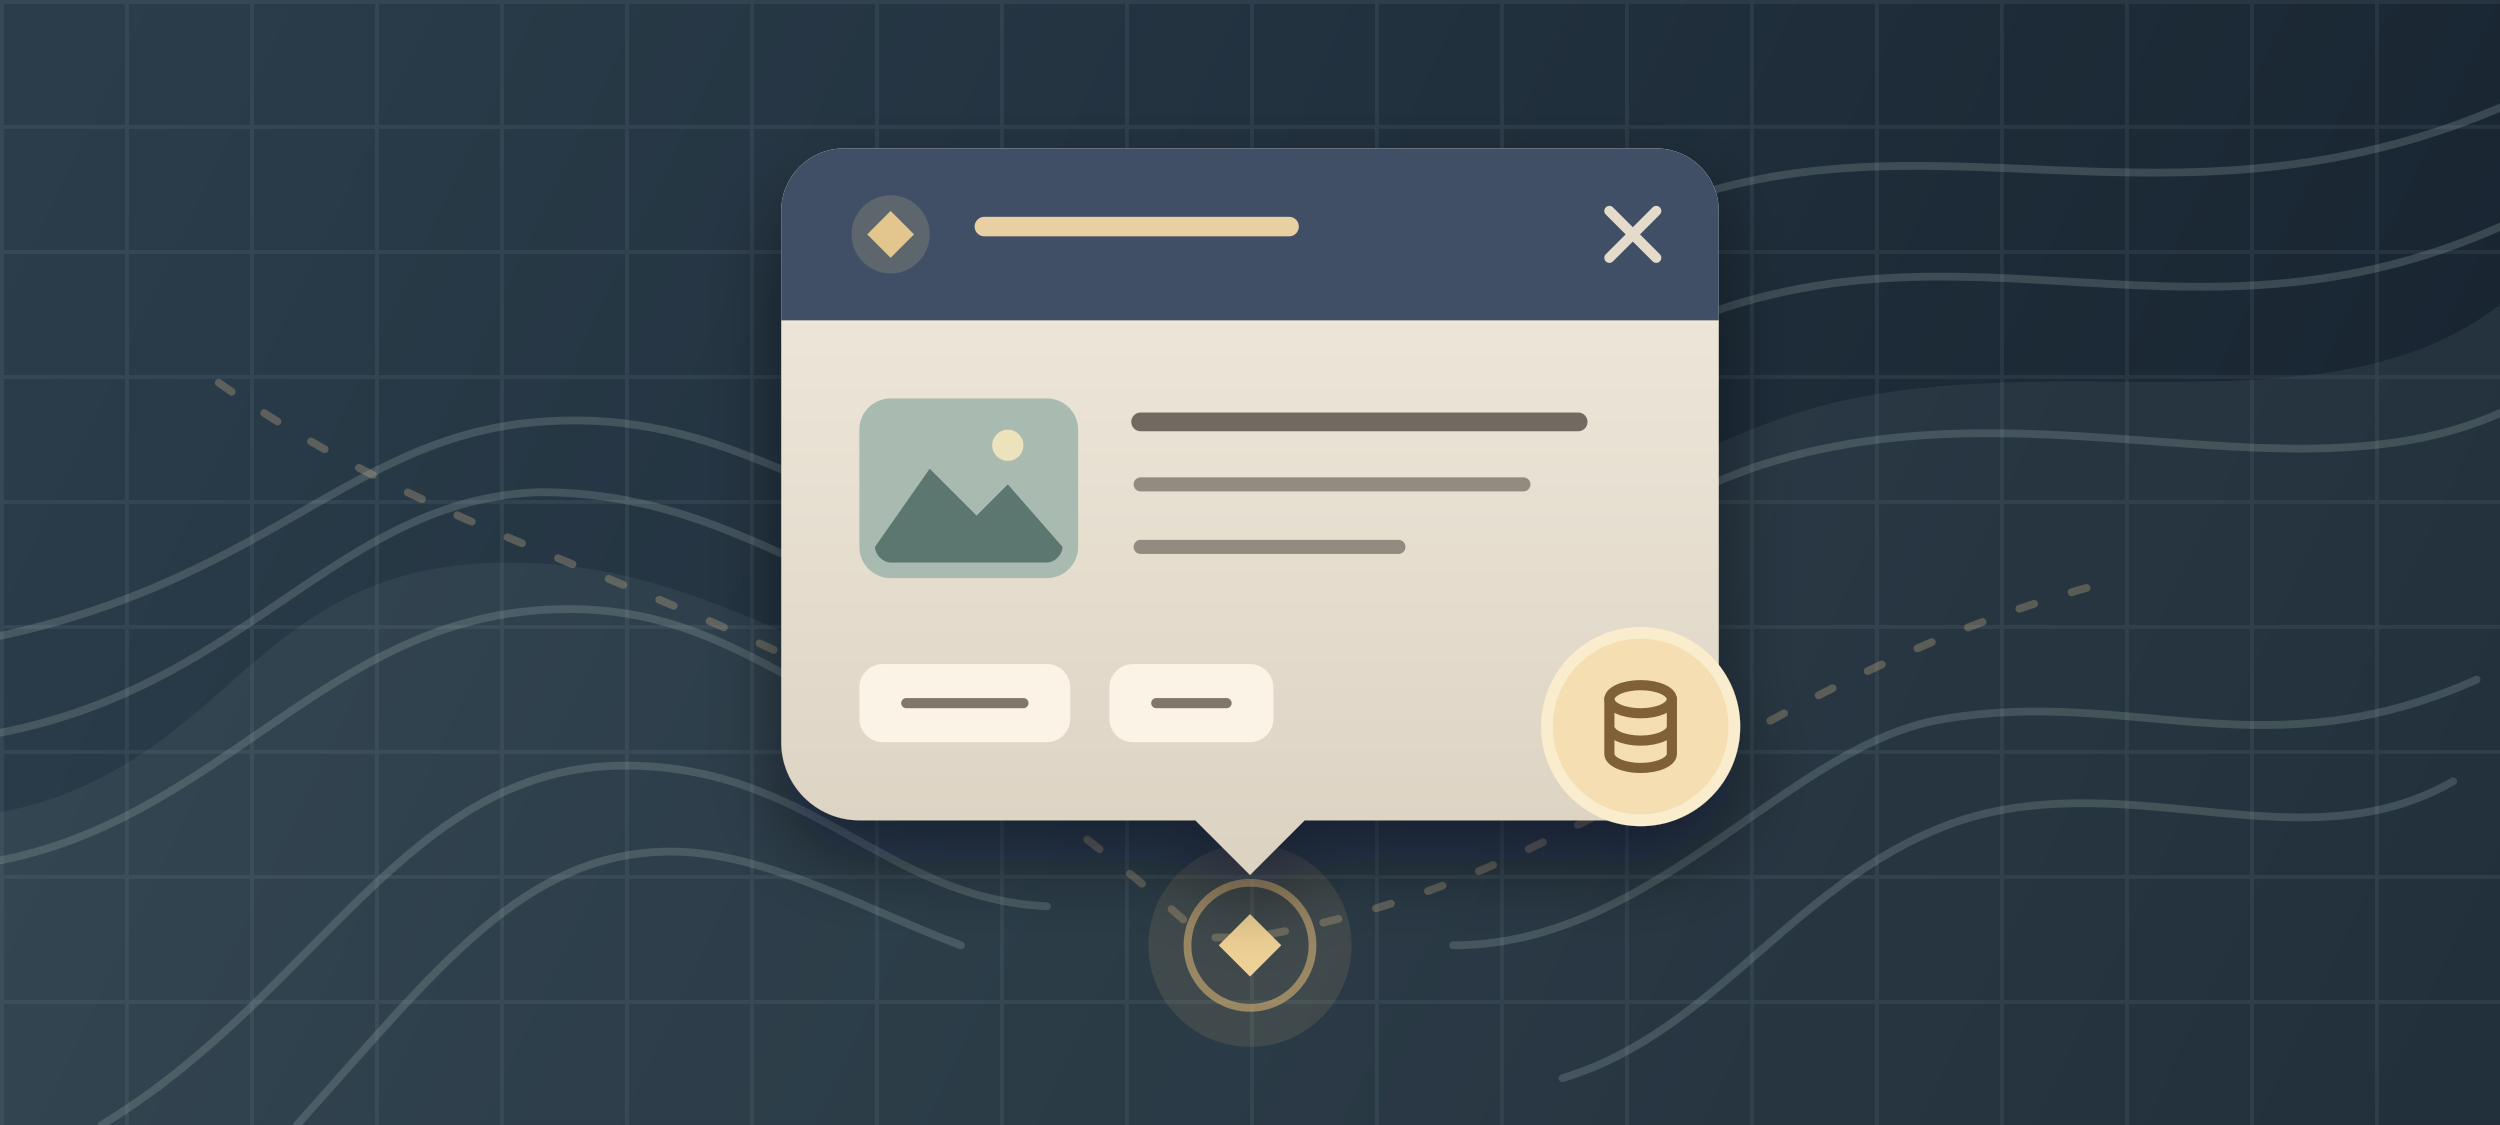
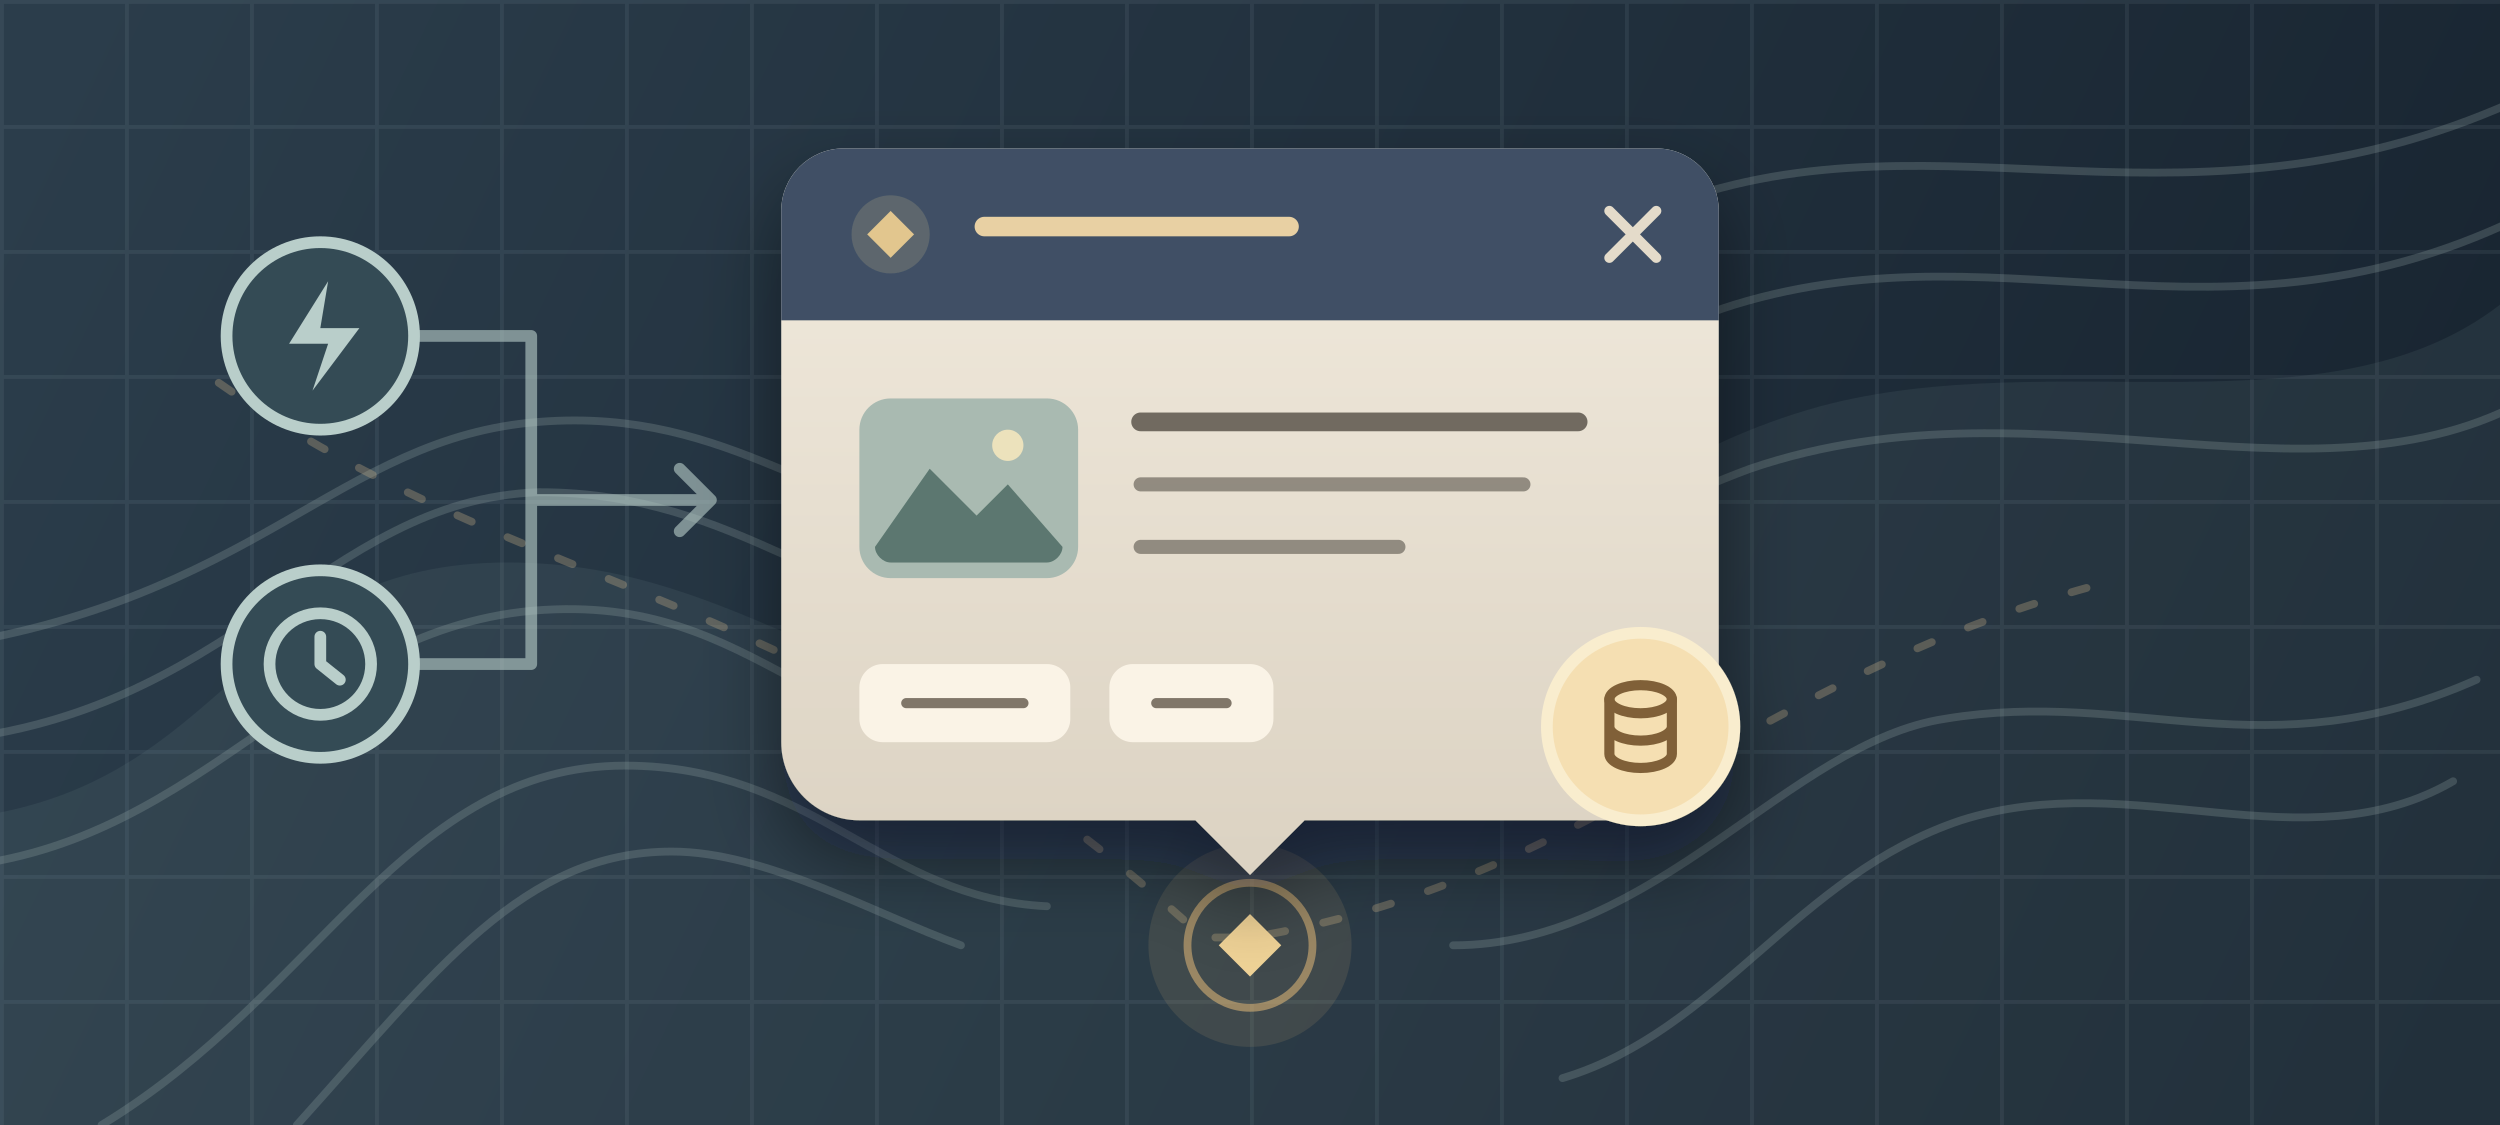
<svg xmlns="http://www.w3.org/2000/svg" width="320" height="144" viewBox="0 0 320 144" fill="none">
  <defs>
    <linearGradient id="map" x1="10" y1="0" x2="310" y2="144" gradientUnits="userSpaceOnUse">
      <stop stop-color="#2b3d4b" />
      <stop offset="1" stop-color="#17232f" />
    </linearGradient>
    <pattern id="grid" width="16" height="16" patternUnits="userSpaceOnUse">
      <path d="M16 0H0v16" stroke="#b0c1cd" stroke-opacity=".09" />
    </pattern>
    <linearGradient id="paper" x1="0" y1="0" x2="0" y2="90" gradientUnits="userSpaceOnUse">
      <stop stop-color="#f2ebde" />
      <stop offset="1" stop-color="#dcd3c3" />
    </linearGradient>
    <filter id="shadow" x="-25%" y="-20%" width="150%" height="160%">
      <feDropShadow dx="0" dy="5" stdDeviation="5" flood-color="#0a1118" flood-opacity=".45" />
    </filter>
  </defs>
  <path d="M0 0h320v144H0z" fill="url(#map)" />
  <path d="M0 0h320v144H0z" fill="url(#grid)" />
  <path d="M0 104c30-6 32-32 65-32 31 0 45 21 80 19 46-3 52-29 88-39 30-8 65 4 87-13v105H0z" fill="#809f9f" fill-opacity=".11" />
  <g stroke="#adc1bb" stroke-opacity=".22" stroke-linecap="round">
    <path d="M-9 83c42-6 52-27 78-29 25-2 37 13 56 13 45 1 55-30 92-42 35-11 67 8 111-15" />
    <path d="M-9 95c39-3 50-31 78-32 26 0 38 16 59 16 42 1 65-31 94-40 36-11 65 9 106-14" />
    <path d="M-6 111c33-3 46-32 77-33 28-1 35 21 70 19 38-3 48-24 83-37 38-13 75 8 103-11" />
    <path d="M13 144c28-17 39-46 67-46 24 0 33 17 54 18m52 5c26 0 43-26 63-29 24-4 41 7 68-5" />
    <path d="M38 144c18-20 29-35 48-35 12 0 26 8 37 12m77 17c20-6 30-26 51-33 22-7 44 6 63-5" />
  </g>
  <path d="M28 49c40 28 77 26 126 71h6c43-7 64-33 108-45" stroke="#e2c28f" stroke-opacity=".28" stroke-dasharray="2 5" stroke-linecap="round" />
  <circle cx="160" cy="121" r="13" fill="#e3ba78" fill-opacity=".12" />
  <circle cx="160" cy="121" r="8" stroke="#e3ba78" stroke-opacity=".55" />
  <path d="m160 117 4 4-4 4-4-4z" fill="#f0d397" />
+   <g stroke="#b9ceca" stroke-width="1.5" stroke-linecap="round" stroke-linejoin="round">
+     <path d="M53 43h15v42H53m15-21h23m-4-4 4 4-4 4" stroke-opacity=".6" />
+     <circle cx="41" cy="43" r="12" fill="#344b55" />
+     <path d="m42 36-5 8h5l-2 6 6-8h-5l1-6z" fill="#b9ceca" stroke="none" />
+     <circle cx="41" cy="85" r="12" fill="#344b55" />
+     <circle cx="41" cy="85" r="6.5" />
+     <path d="M41 81.5V85l2.5 2" />
+   </g>
  <g transform="translate(100 19)" filter="url(#shadow)">
    <path d="M8 0h104a8 8 0 0 1 8 8v68a10 10 0 0 1-10 10H67l-7 7-7-7H10A10 10 0 0 1 0 76V8a8 8 0 0 1 8-8z" fill="url(#paper)" />
    <path d="M8 0h104a8 8 0 0 1 8 8v14H0V8a8 8 0 0 1 8-8z" fill="#405065" />
    <circle cx="14" cy="11" r="5" fill="#dac290" fill-opacity=".19" />
    <path d="m14 8 3 3-3 3-3-3z" fill="#e2c68e" />
    <path d="M26 10h39" stroke="#e8d0a3" stroke-width="2.5" stroke-linecap="round" />
    <path d="m106 8 6 6m0-6-6 6" stroke="#e4dbca" stroke-width="1.3" stroke-linecap="round" />
    <rect x="10" y="32" width="28" height="23" rx="4" fill="#a9bab1" />
    <path d="m12 51 7-10 6 6 4-4 7 8c0 1-1 2-2 2H14c-1 0-2-1-2-2z" fill="#5b776f" />
    <circle cx="29" cy="38" r="2" fill="#ece2bc" />
    <g stroke="#716b61" stroke-linecap="round">
      <path d="M46 35h56" stroke-width="2.4" />
      <path d="M46 43h49m-49 8h33" stroke-width="1.8" stroke-opacity=".72" />
    </g>
    <rect x="10" y="66" width="27" height="10" rx="3" fill="#faf3e6" />
    <path d="M16 71h15" stroke="#807669" stroke-width="1.3" stroke-linecap="round" />
    <rect x="42" y="66" width="21" height="10" rx="3" fill="#faf3e6" />
    <path d="M48 71h9" stroke="#807669" stroke-width="1.3" stroke-linecap="round" />
    <circle cx="110" cy="74" r="12" fill="#f5dfb2" stroke="#f9edce" stroke-width="1.5" />
    <g stroke="#806138" stroke-width="1.3" stroke-linecap="round" stroke-linejoin="round">
      <ellipse cx="110" cy="70.5" rx="4" ry="1.8" />
      <path d="M106 70.5v7c0 1 1.8 1.8 4 1.8s4-.8 4-1.8v-7m-8 3.5c0 1 1.8 1.8 4 1.8s4-.8 4-1.8" />
    </g>
  </g>
</svg>
